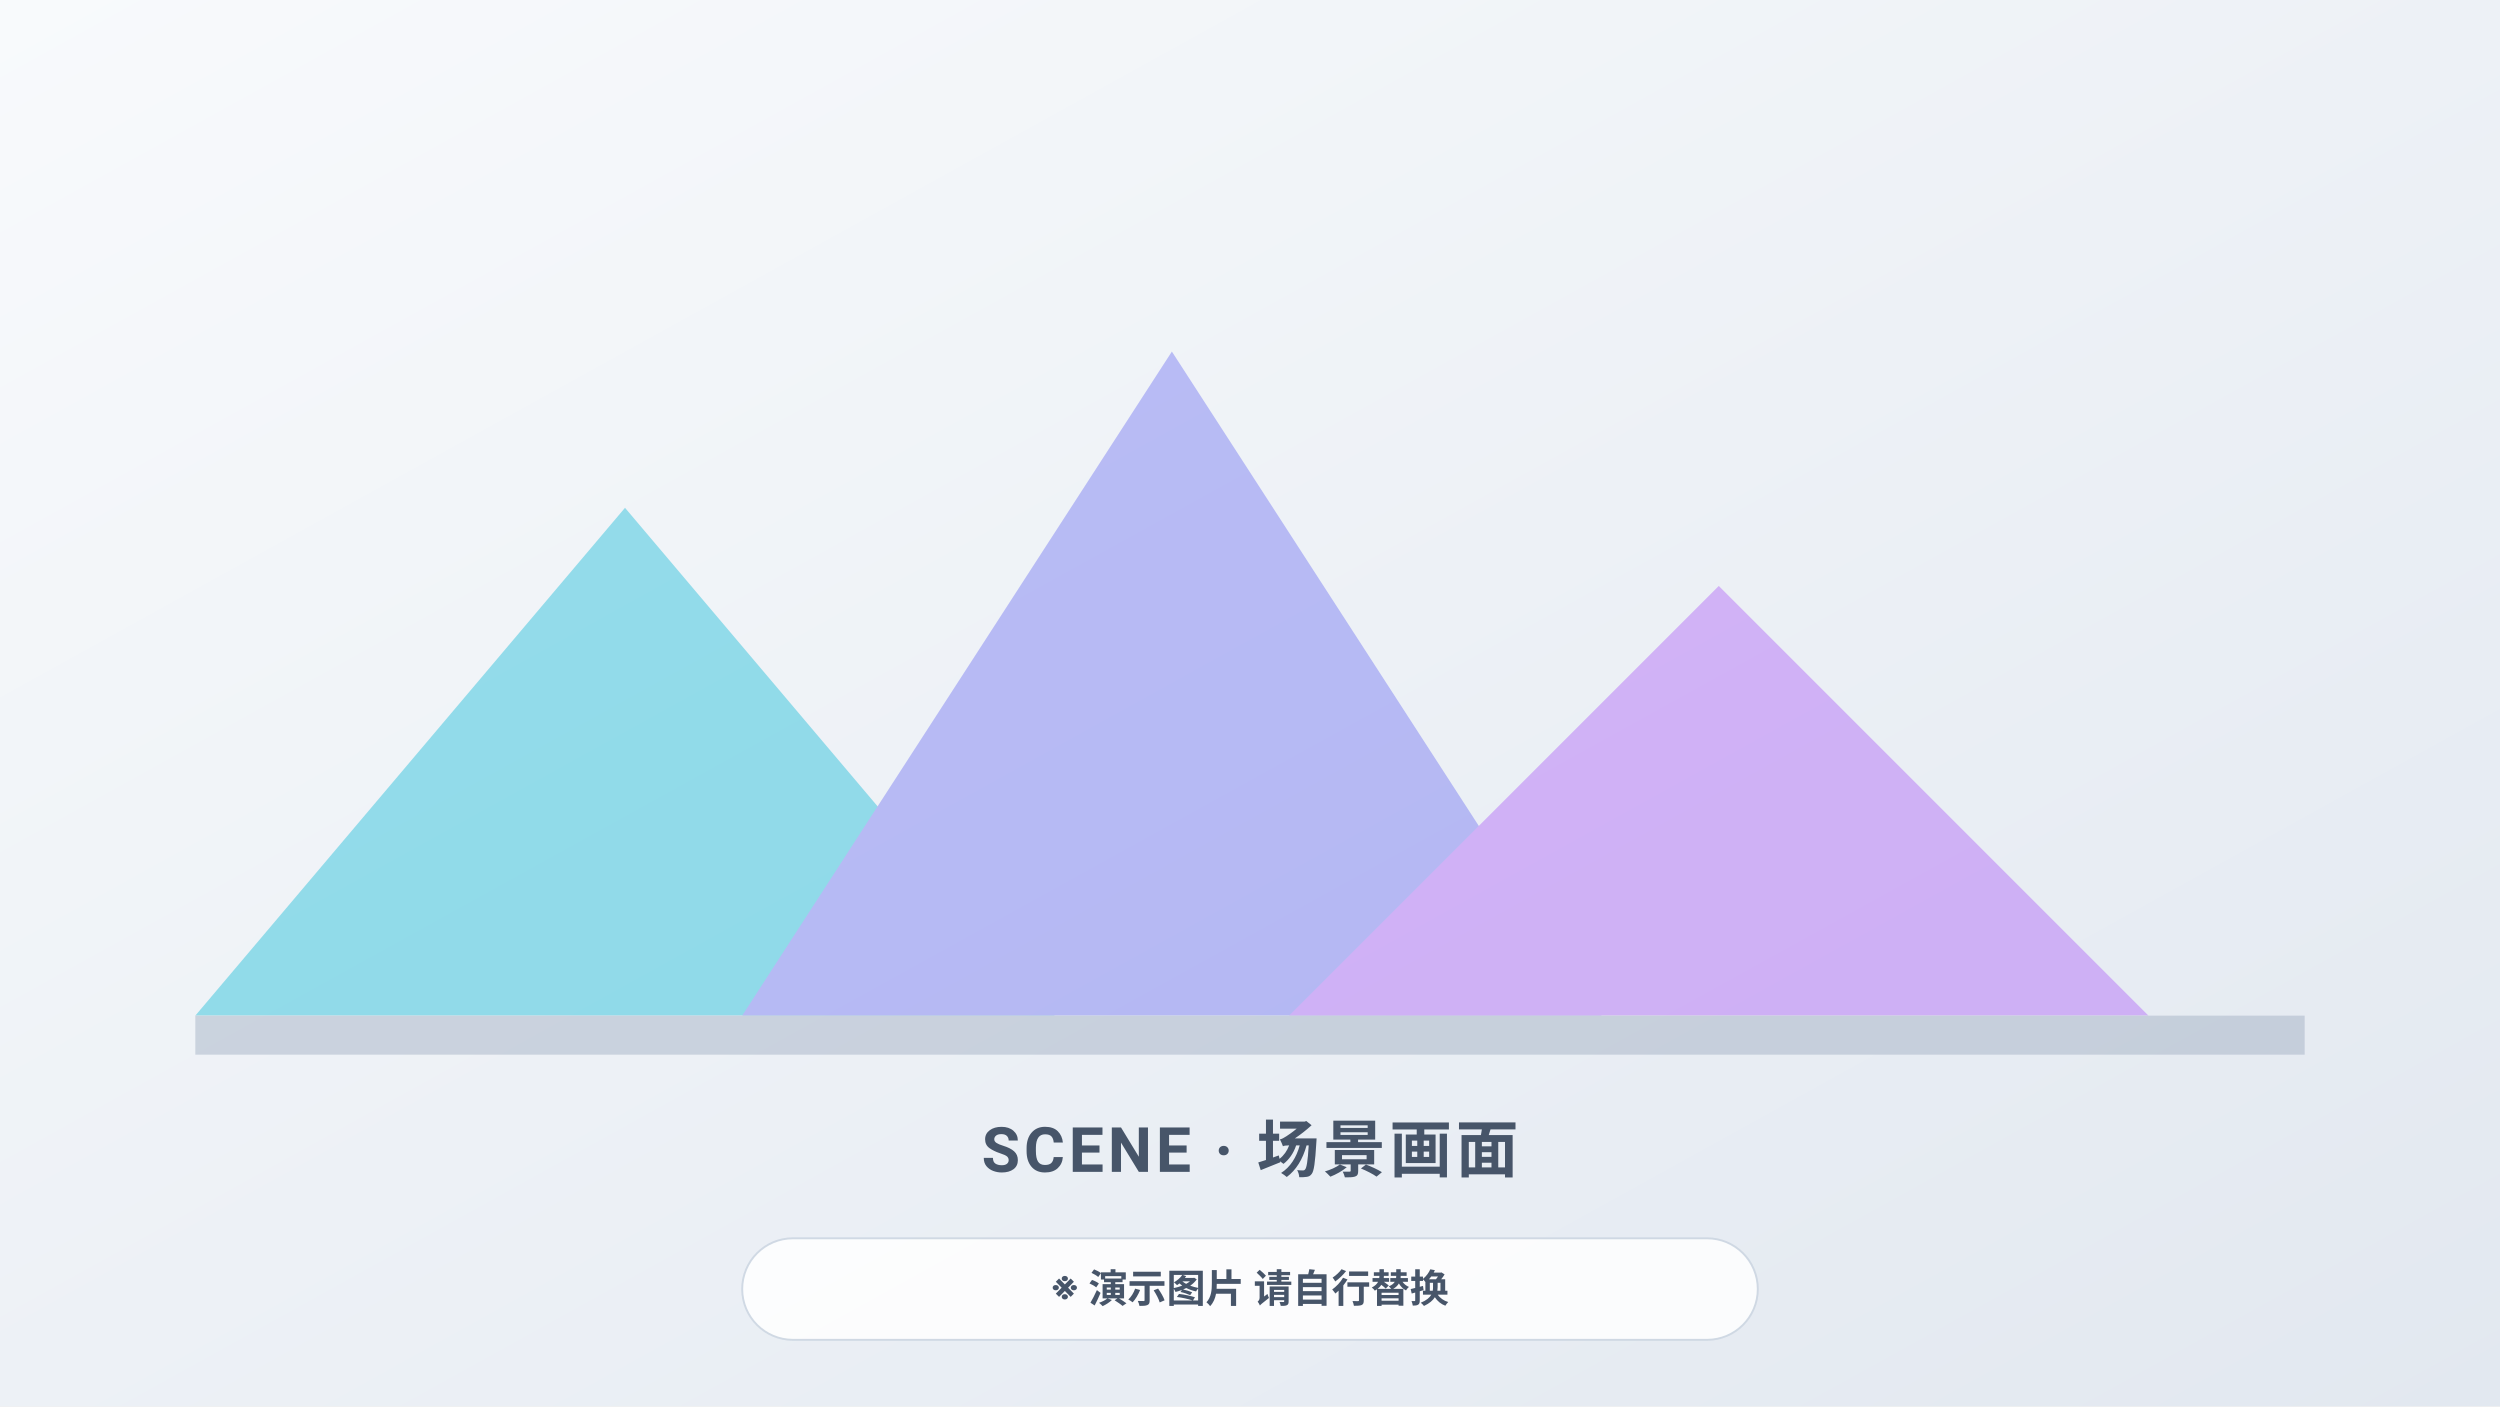
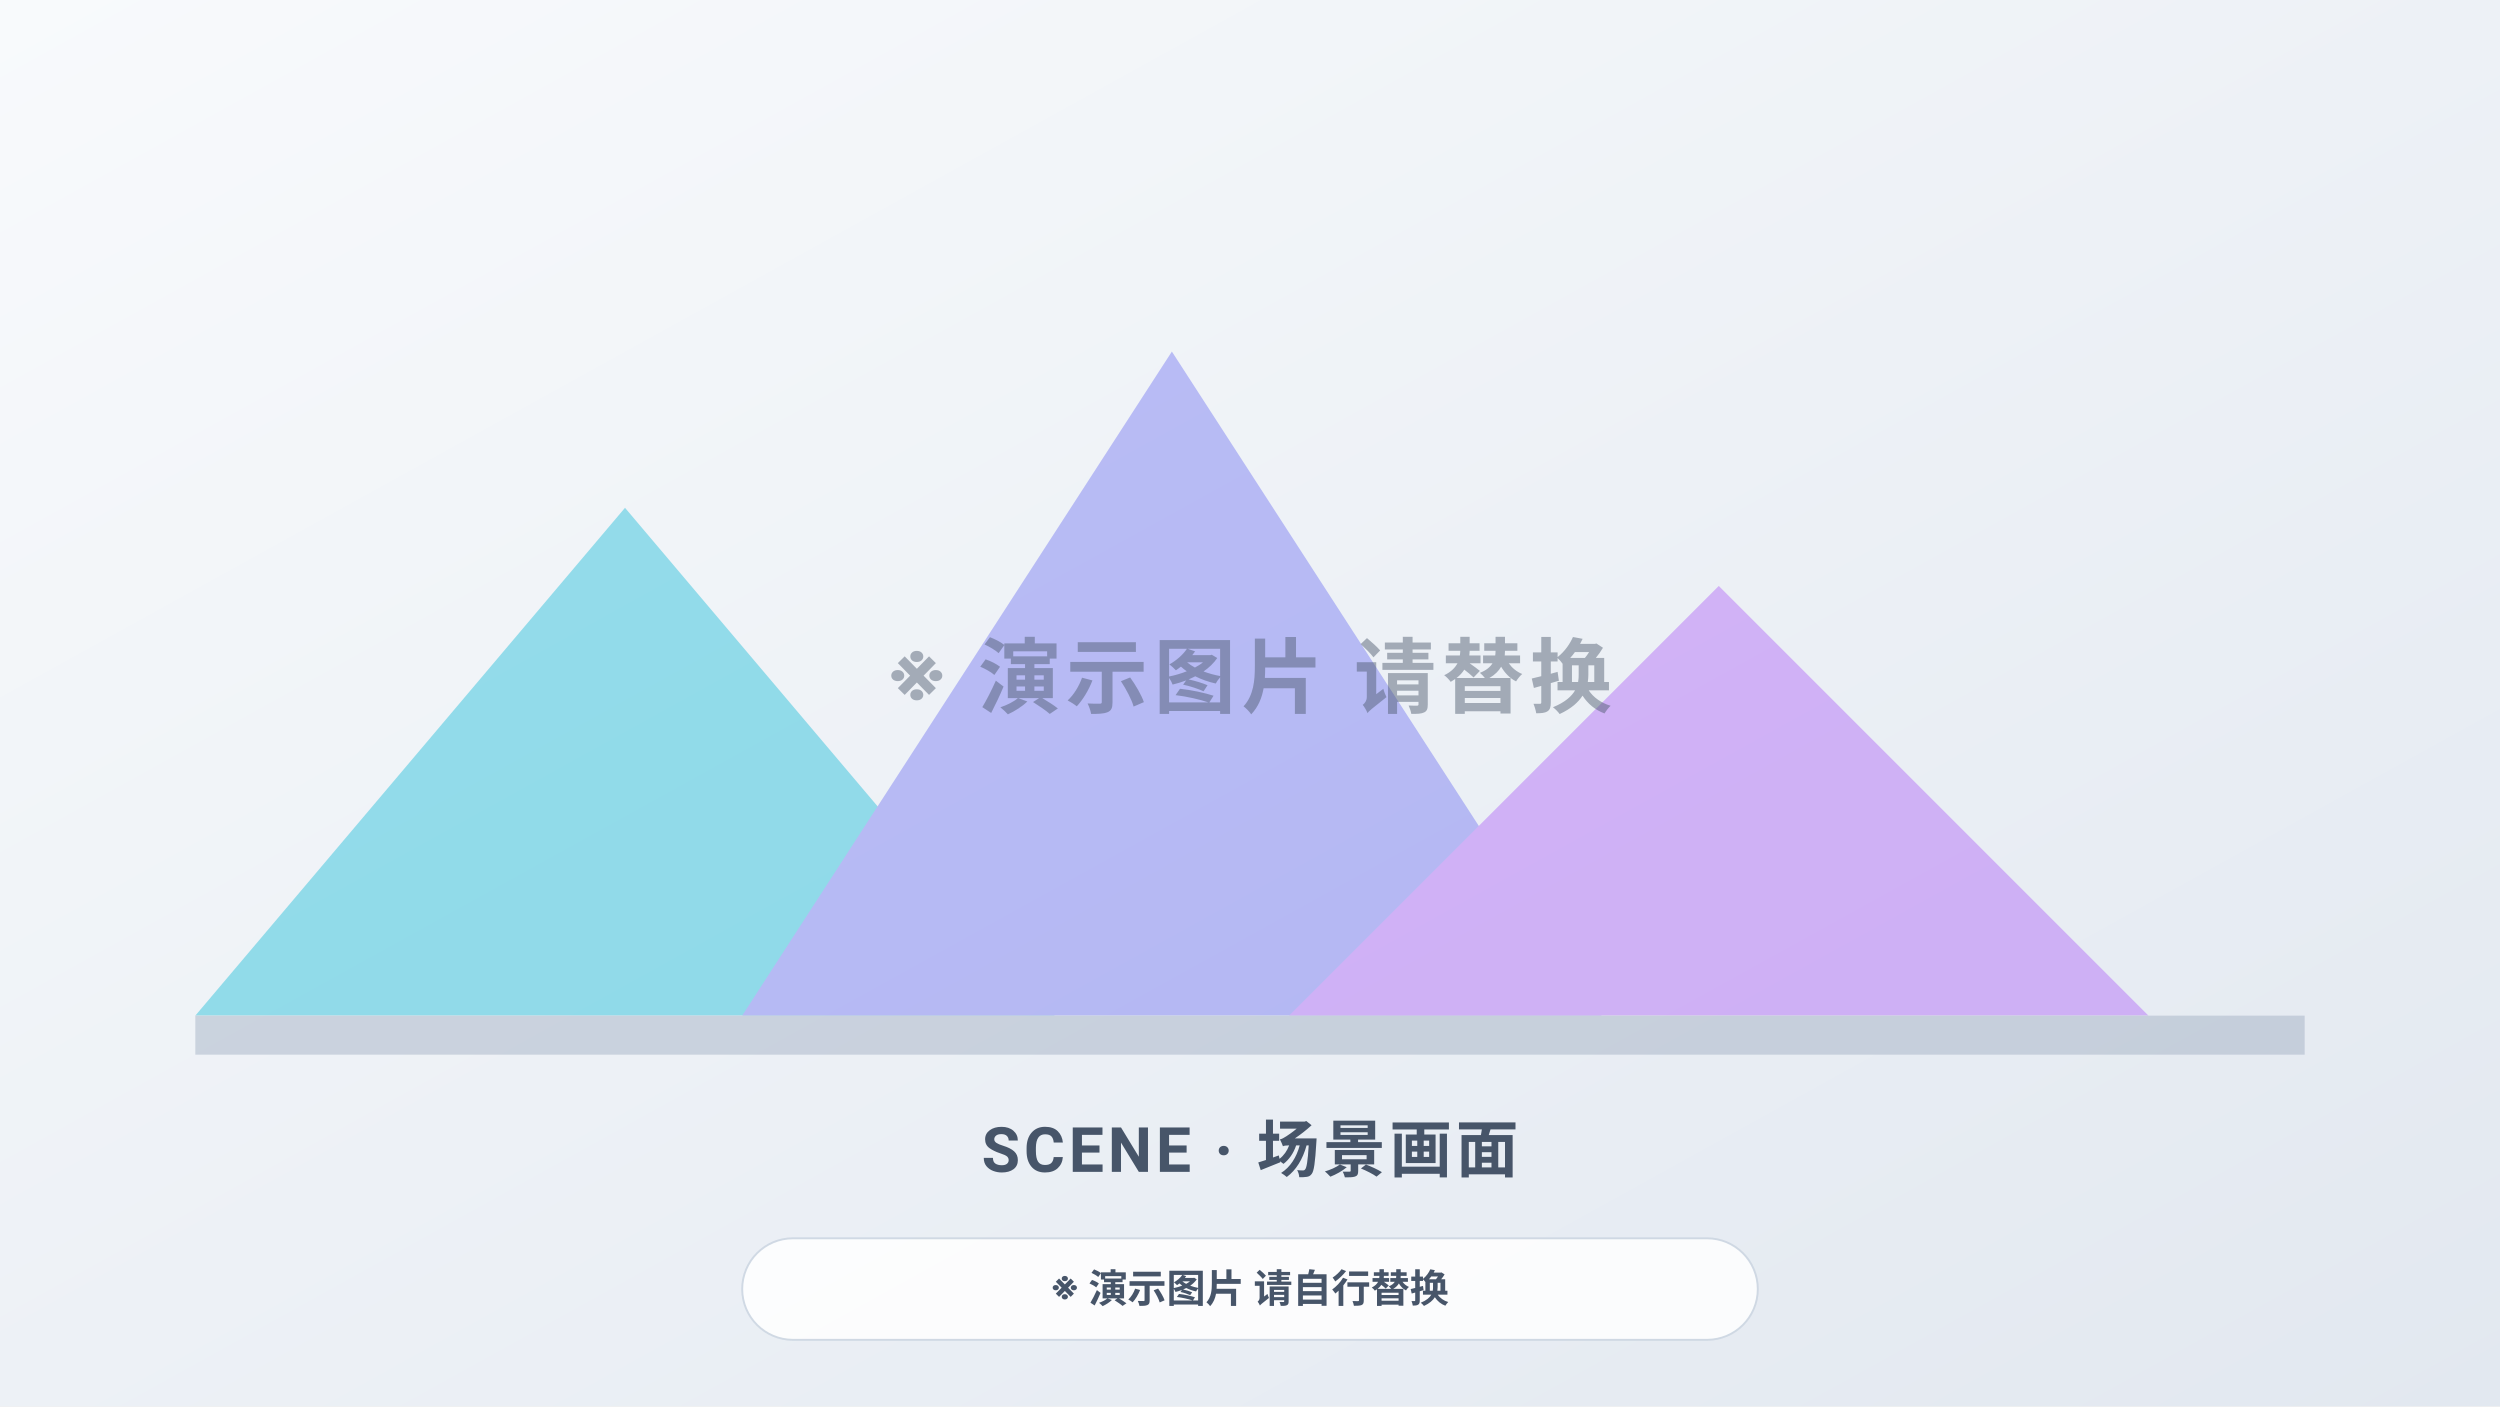
<svg xmlns="http://www.w3.org/2000/svg" viewBox="0 0 1280 720" width="1280" height="720">
  <defs>
    <linearGradient id="bg" x1="0" y1="0" x2="1" y2="1">
      <stop offset="0%" stop-color="#F8FAFC" />
      <stop offset="100%" stop-color="#E2E8F0" />
    </linearGradient>
  </defs>
  <rect width="1280" height="720" fill="url(#bg)" />
  <g opacity="0.4">
    <polygon points="100,520 320,260 540,520" fill="#06B6D4" />
    <polygon points="380,520 600,180 820,520" fill="#6366F1" />
    <polygon points="660,520 880,300 1100,520" fill="#A855F7" />
    <rect x="100" y="520" width="1080" height="20" fill="#94A3B8" />
  </g>
  <text x="640" y="600" text-anchor="middle" font-family="-apple-system,Segoe UI,Roboto,PingFang SC,Microsoft YaHei,sans-serif" font-size="32" font-weight="700" fill="#475569" letter-spacing="2">
    SCENE · 场景画面
  </text>
  <g transform="translate(640,660)">
    <rect x="-260" y="-26" width="520" height="52" rx="26" fill="#FFFFFF" opacity="0.85" stroke="#CBD5E1" stroke-width="1" />
    <text x="0" y="6" text-anchor="middle" font-family="-apple-system,Segoe UI,Roboto,PingFang SC,Microsoft YaHei,sans-serif" font-size="20" font-weight="600" fill="#475569">
      ※ 演示图片  请自行替换
    </text>
  </g>
+   <g opacity="0.45">
+     <text x="640" y="360" text-anchor="middle" font-family="-apple-system,Segoe UI,Roboto,PingFang SC,Microsoft YaHei,sans-serif" font-size="42" font-weight="700" fill="#475569" letter-spacing="3">
+       ※ 演示图片 请替换
+     </text>
+   </g>
</svg>
